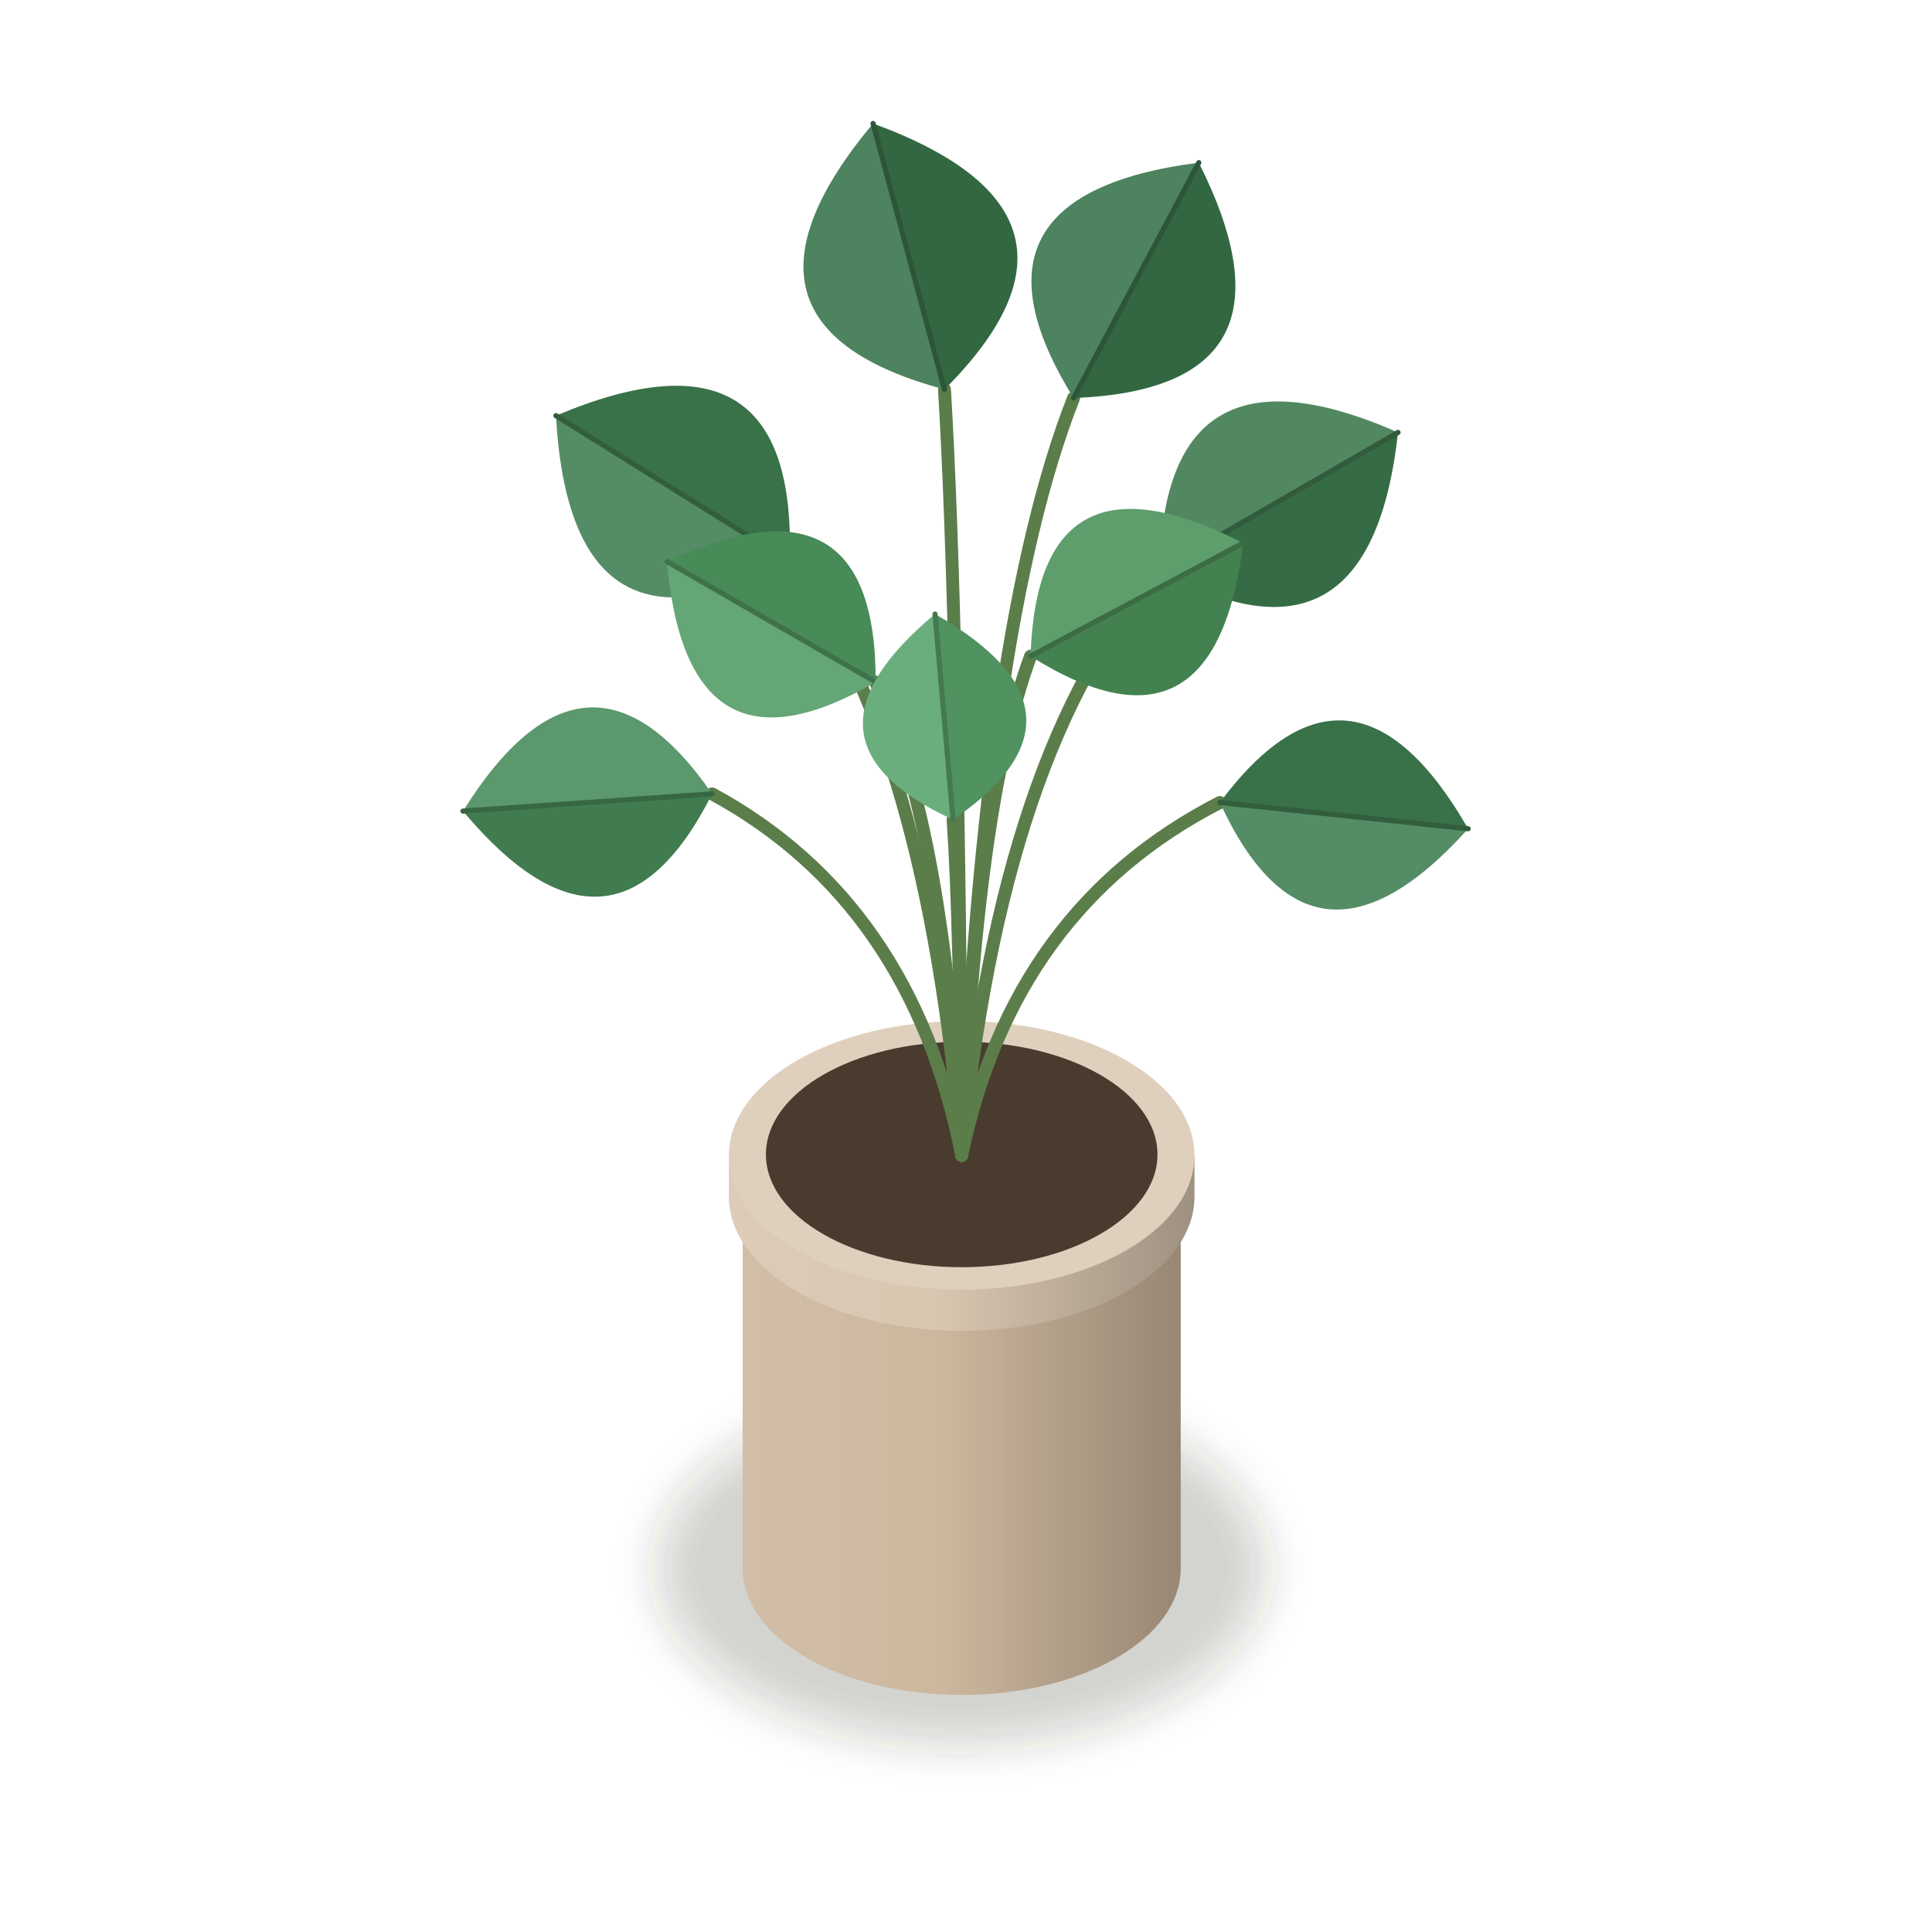
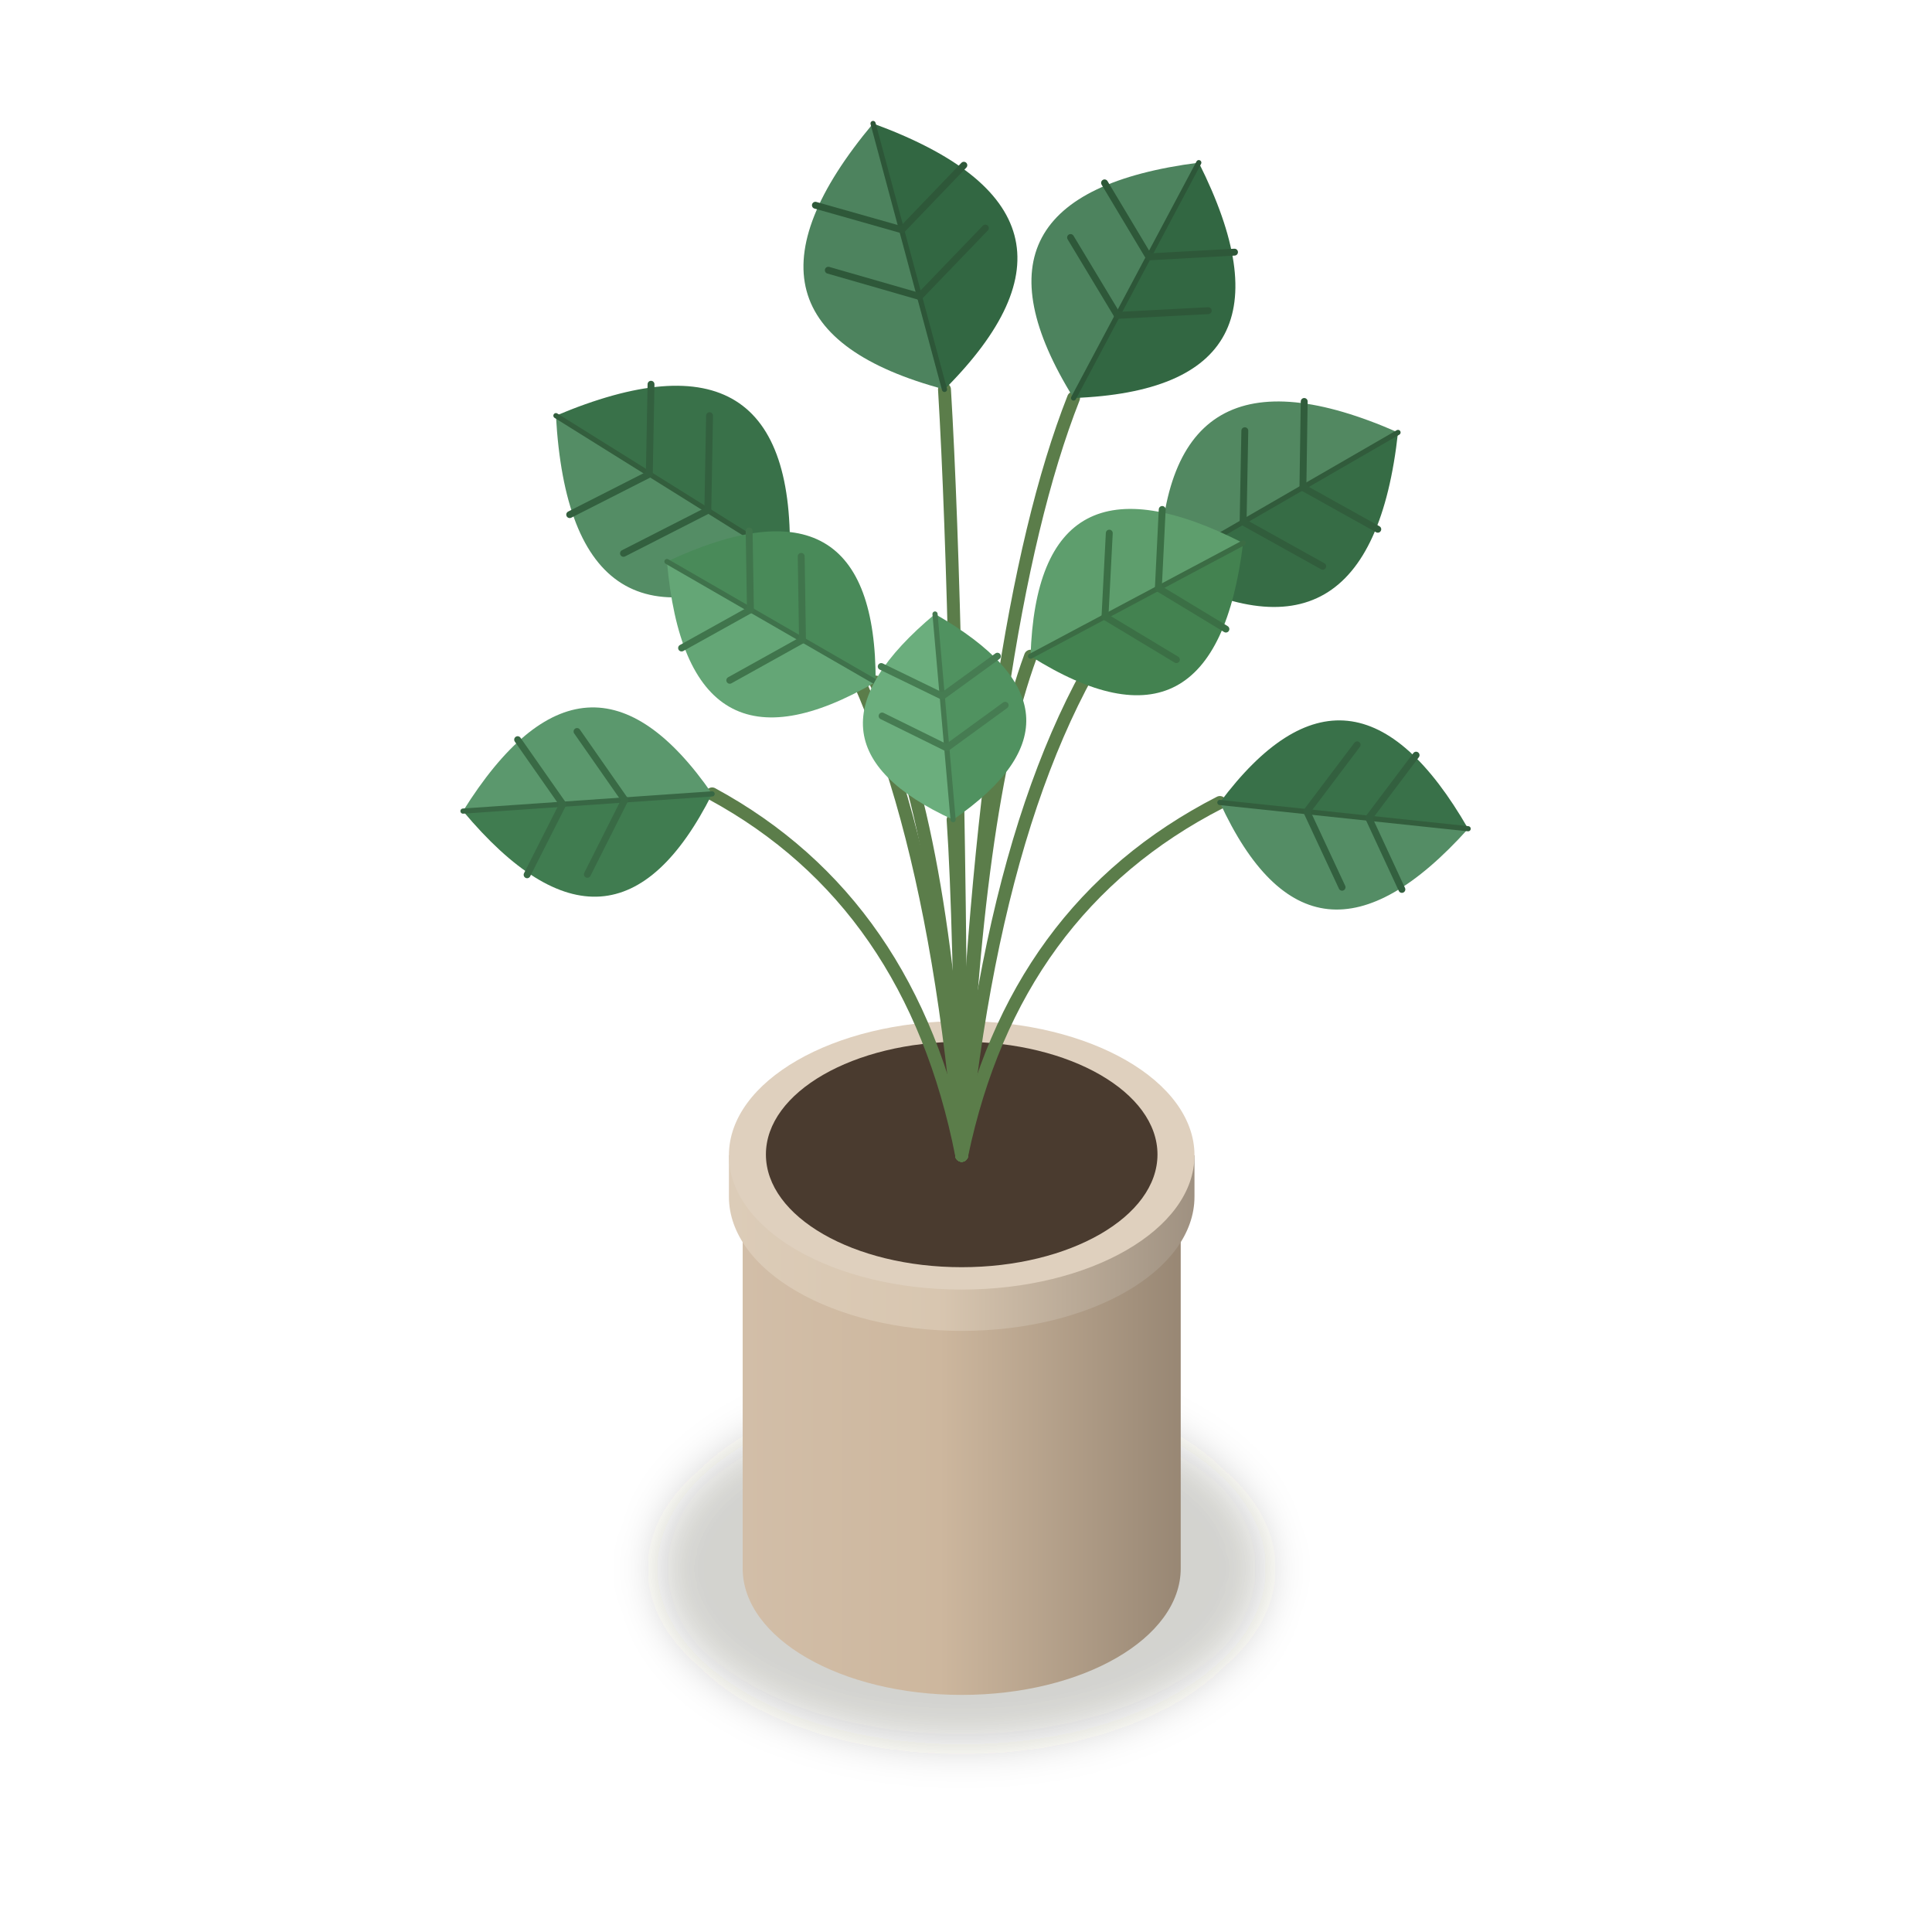
<svg xmlns="http://www.w3.org/2000/svg" viewBox="-223.5 -364.5 449 449" width="320" height="320">
  <defs>
    <filter id="plant-monstera-blur0" x="-50%" y="-50%" width="200%" height="200%">
      <feGaussianBlur stdDeviation="5" />
    </filter>
    <linearGradient id="plant-monstera-cyl1" gradientUnits="userSpaceOnUse" x1="-50.9" y1="0" x2="50.9" y2="0">
      <stop offset="0" stop-color="#d2bea8" />
      <stop offset=".45" stop-color="#cdb79e" />
      <stop offset="1" stop-color="#988774" />
    </linearGradient>
    <linearGradient id="plant-monstera-cyl2" gradientUnits="userSpaceOnUse" x1="-54.1" y1="0" x2="54.1" y2="0">
      <stop offset="0" stop-color="#dcccb8" />
      <stop offset=".45" stop-color="#d8c6b0" />
      <stop offset="1" stop-color="#9f9181" />
    </linearGradient>
  </defs>
  <ellipse cx="0" cy="0" rx="70.5" ry="40.7" fill="#3b2f25" fill-opacity="0.22" filter="url(#plant-monstera-blur0)" />
  <path d="M-50.9 -89.6L-50.9 0A50.9 29.4 0 0 0 50.9 0L50.9 -89.6Z" fill="url(#plant-monstera-cyl1)" />
  <ellipse cx="0" cy="-89.6" rx="50.9" ry="29.4" fill="#d6c4af" />
  <path d="M-54.1 -96L-54.1 -86.4A54.1 31.2 0 0 0 54.1 -86.4L54.1 -96Z" fill="url(#plant-monstera-cyl2)" />
  <ellipse cx="0" cy="-96" rx="54.1" ry="31.2" fill="#dfd0be" />
  <ellipse cx="0" cy="-96.2" rx="45.5" ry="26.2" fill="#4a3b2f" />
  <path d="M0 -96Q-0.8 -220.6 -4 -274" fill="none" stroke="#5b7d4a" stroke-width="3" stroke-linecap="round" />
  <path d="M-4 -274Q-59.8 -288.9 -20.6 -335.8Z" fill="#4d835e" />
  <path d="M-4 -274Q36.8 -314.8 -20.6 -335.8Z" fill="#326742" />
  <path d="M-4 -274L-20.6 -335.8" stroke="#2d5638" stroke-width="1.2" stroke-linecap="round" />
+   <path d="M-9.8 -295.6L5.5 -311.5" stroke="#2e5839" stroke-width="1.6" stroke-linecap="round" />
+   <path d="M-9.8 -295.6L-31 -301.7" stroke="#2e5839" stroke-width="1.6" stroke-linecap="round" />
+   <path d="M-13.9 -311.1L0.5 -326.1" stroke="#2e5839" stroke-width="1.6" stroke-linecap="round" />
+   <path d="M-13.9 -311.1L-34 -316.8" stroke="#2e5839" stroke-width="1.6" stroke-linecap="round" />
  <path d="M0 -96Q5.2 -219.2 26 -272" fill="none" stroke="#5b7d4a" stroke-width="3" stroke-linecap="round" />
  <path d="M26 -272Q-3.3 -319.2 55.1 -326.7Z" fill="#4d835e" />
  <path d="M26 -272Q81.5 -274.1 55.1 -326.7Z" fill="#326742" />
  <path d="M26 -272L55.1 -326.7" stroke="#2d5638" stroke-width="1.2" stroke-linecap="round" />
+   <path d="M36.2 -291.2L57.3 -292.3" stroke="#2e5839" stroke-width="1.6" stroke-linecap="round" />
+   <path d="M36.2 -291.2L25.3 -309.3" stroke="#2e5839" stroke-width="1.6" stroke-linecap="round" />
+   <path d="M43.5 -304.8L63.4 -305.9" stroke="#2e5839" stroke-width="1.6" stroke-linecap="round" />
+   <path d="M43.5 -304.8L33.2 -322" stroke="#2e5839" stroke-width="1.6" stroke-linecap="round" />
  <path d="M0 -96Q-8 -192.6 -40 -234" fill="none" stroke="#5b7d4a" stroke-width="3" stroke-linecap="round" />
  <path d="M-40 -234Q-90.9 -206.9 -94.3 -267.9Z" fill="#548d65" />
  <path d="M-40 -234Q-37.9 -291.7 -94.3 -267.9Z" fill="#397149" />
  <path d="M-40 -234L-94.3 -267.9" stroke="#335e3d" stroke-width="1.2" stroke-linecap="round" />
+   <path d="M-59 -245.9L-58.6 -267.9" stroke="#33603f" stroke-width="1.6" stroke-linecap="round" />
+   <path d="M-59 -245.9L-78.6 -235.9" stroke="#33603f" stroke-width="1.6" stroke-linecap="round" />
+   <path d="M-72.6 -254.3L-72.2 -275.2" stroke="#33603f" stroke-width="1.6" stroke-linecap="round" />
+   <path d="M-72.6 -254.3L-91.1 -244.9" stroke="#33603f" stroke-width="1.6" stroke-linecap="round" />
  <path d="M0 -96Q9.2 -191.2 46 -232" fill="none" stroke="#5b7d4a" stroke-width="3" stroke-linecap="round" />
  <path d="M46 -232Q46.9 -288 101.4 -264Z" fill="#528861" />
  <path d="M46 -232Q94.9 -204.8 101.4 -264Z" fill="#366c45" />
  <path d="M46 -232L101.4 -264" stroke="#315b3b" stroke-width="1.2" stroke-linecap="round" />
+   <path d="M65.4 -243.2L83.9 -232.9" stroke="#315d3c" stroke-width="1.6" stroke-linecap="round" />
+   <path d="M65.4 -243.2L65.8 -264.4" stroke="#315d3c" stroke-width="1.6" stroke-linecap="round" />
+   <path d="M79.3 -251.2L96.7 -241.5" stroke="#315d3c" stroke-width="1.6" stroke-linecap="round" />
+   <path d="M79.3 -251.2L79.6 -271.2" stroke="#315d3c" stroke-width="1.6" stroke-linecap="round" />
  <path d="M0 -96Q-11.6 -154.8 -58 -180" fill="none" stroke="#5b7d4a" stroke-width="3" stroke-linecap="round" />
  <path d="M-58 -180Q-87.1 -222.1 -115.9 -176Z" fill="#5b986d" />
  <path d="M-58 -180Q-81 -134.3 -115.9 -176Z" fill="#407c50" />
  <path d="M-58 -180L-115.9 -176" stroke="#386744" stroke-width="1.2" stroke-linecap="round" />
+   <path d="M-78.3 -178.6L-89.4 -194.5" stroke="#396a45" stroke-width="1.6" stroke-linecap="round" />
+   <path d="M-78.3 -178.6L-87 -161.3" stroke="#396a45" stroke-width="1.6" stroke-linecap="round" />
+   <path d="M-92.7 -177.6L-103.2 -192.6" stroke="#396a45" stroke-width="1.6" stroke-linecap="round" />
+   <path d="M-92.7 -177.6L-101 -161.2" stroke="#396a45" stroke-width="1.6" stroke-linecap="round" />
  <path d="M0 -96Q12 -153.4 60 -178" fill="none" stroke="#5b7d4a" stroke-width="3" stroke-linecap="round" />
  <path d="M60 -178Q81.4 -131.5 117.7 -171.9Z" fill="#548d65" />
  <path d="M60 -178Q90.6 -219 117.7 -171.9Z" fill="#397149" />
  <path d="M60 -178L117.7 -171.9" stroke="#335e3d" stroke-width="1.2" stroke-linecap="round" />
+   <path d="M80.2 -175.9L88.4 -158.3" stroke="#33603f" stroke-width="1.6" stroke-linecap="round" />
+   <path d="M80.2 -175.9L91.9 -191.4" stroke="#33603f" stroke-width="1.6" stroke-linecap="round" />
+   <path d="M94.6 -174.4L102.3 -157.8" stroke="#33603f" stroke-width="1.6" stroke-linecap="round" />
+   <path d="M94.6 -174.4L105.6 -189" stroke="#33603f" stroke-width="1.6" stroke-linecap="round" />
  <path d="M0 -96Q-4 -173 -20 -206" fill="none" stroke="#5b7d4a" stroke-width="3" stroke-linecap="round" />
  <path d="M-20 -206Q-63.8 -180.5 -68.5 -234Z" fill="#64a676" />
  <path d="M-20 -206Q-19.8 -256.7 -68.5 -234Z" fill="#498a59" />
  <path d="M-20 -206L-68.5 -234" stroke="#3f724b" stroke-width="1.2" stroke-linecap="round" />
+   <path d="M-37 -215.8L-37.3 -235.2" stroke="#40754c" stroke-width="1.6" stroke-linecap="round" />
+   <path d="M-37 -215.8L-53.9 -206.4" stroke="#40754c" stroke-width="1.6" stroke-linecap="round" />
+   <path d="M-49.1 -222.8L-49.4 -241.1" stroke="#40754c" stroke-width="1.6" stroke-linecap="round" />
+   <path d="M-49.1 -222.8L-65.1 -213.9" stroke="#40754c" stroke-width="1.6" stroke-linecap="round" />
  <path d="M0 -96Q3.2 -177.2 16 -212" fill="none" stroke="#5b7d4a" stroke-width="3" stroke-linecap="round" />
  <path d="M16 -212Q17.6 -262.7 65.4 -238.3Z" fill="#5e9e6d" />
  <path d="M16 -212Q58.9 -185 65.4 -238.3Z" fill="#438250" />
  <path d="M16 -212L65.4 -238.3" stroke="#3b6c44" stroke-width="1.2" stroke-linecap="round" />
+   <path d="M33.3 -221.2L49.9 -211.2" stroke="#3b6f45" stroke-width="1.6" stroke-linecap="round" />
+   <path d="M33.3 -221.2L34.3 -240.6" stroke="#3b6f45" stroke-width="1.6" stroke-linecap="round" />
+   <path d="M45.7 -227.8L61.4 -218.3" stroke="#3b6f45" stroke-width="1.6" stroke-linecap="round" />
+   <path d="M45.7 -227.8L46.6 -246.1" stroke="#3b6f45" stroke-width="1.6" stroke-linecap="round" />
  <path d="M0 -96Q-0.4 -150.6 -2 -174" fill="none" stroke="#5b7d4a" stroke-width="3" stroke-linecap="round" />
  <path d="M-2 -174Q-41.7 -192.2 -6.2 -221.8Z" fill="#6bae7d" />
  <path d="M-2 -174Q34 -198.8 -6.2 -221.8Z" fill="#509260" />
  <path d="M-2 -174L-6.2 -221.8" stroke="#457950" stroke-width="1.2" stroke-linecap="round" />
+   <path d="M-3.5 -190.7L10.1 -200.6" stroke="#467c52" stroke-width="1.6" stroke-linecap="round" />
+   <path d="M-3.5 -190.7L-18.5 -198.1" stroke="#467c52" stroke-width="1.6" stroke-linecap="round" />
+   <path d="M-4.5 -202.7L8.3 -212" stroke="#467c52" stroke-width="1.6" stroke-linecap="round" />
+   <path d="M-4.5 -202.7L-18.7 -209.6" stroke="#467c52" stroke-width="1.6" stroke-linecap="round" />
</svg>
